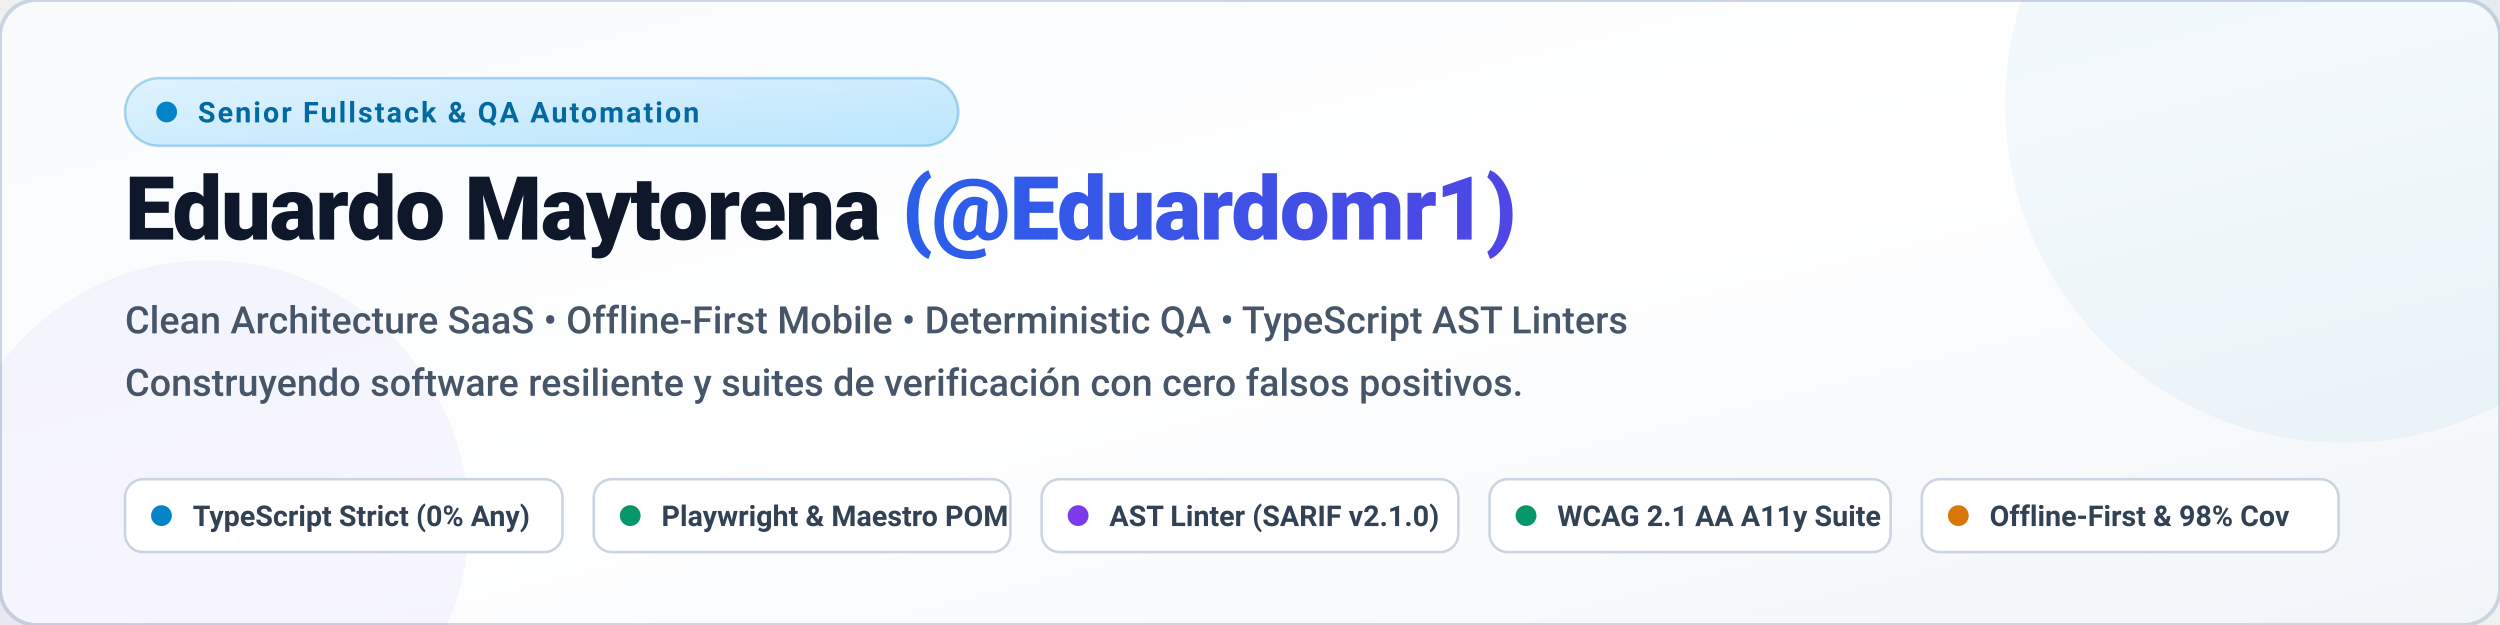
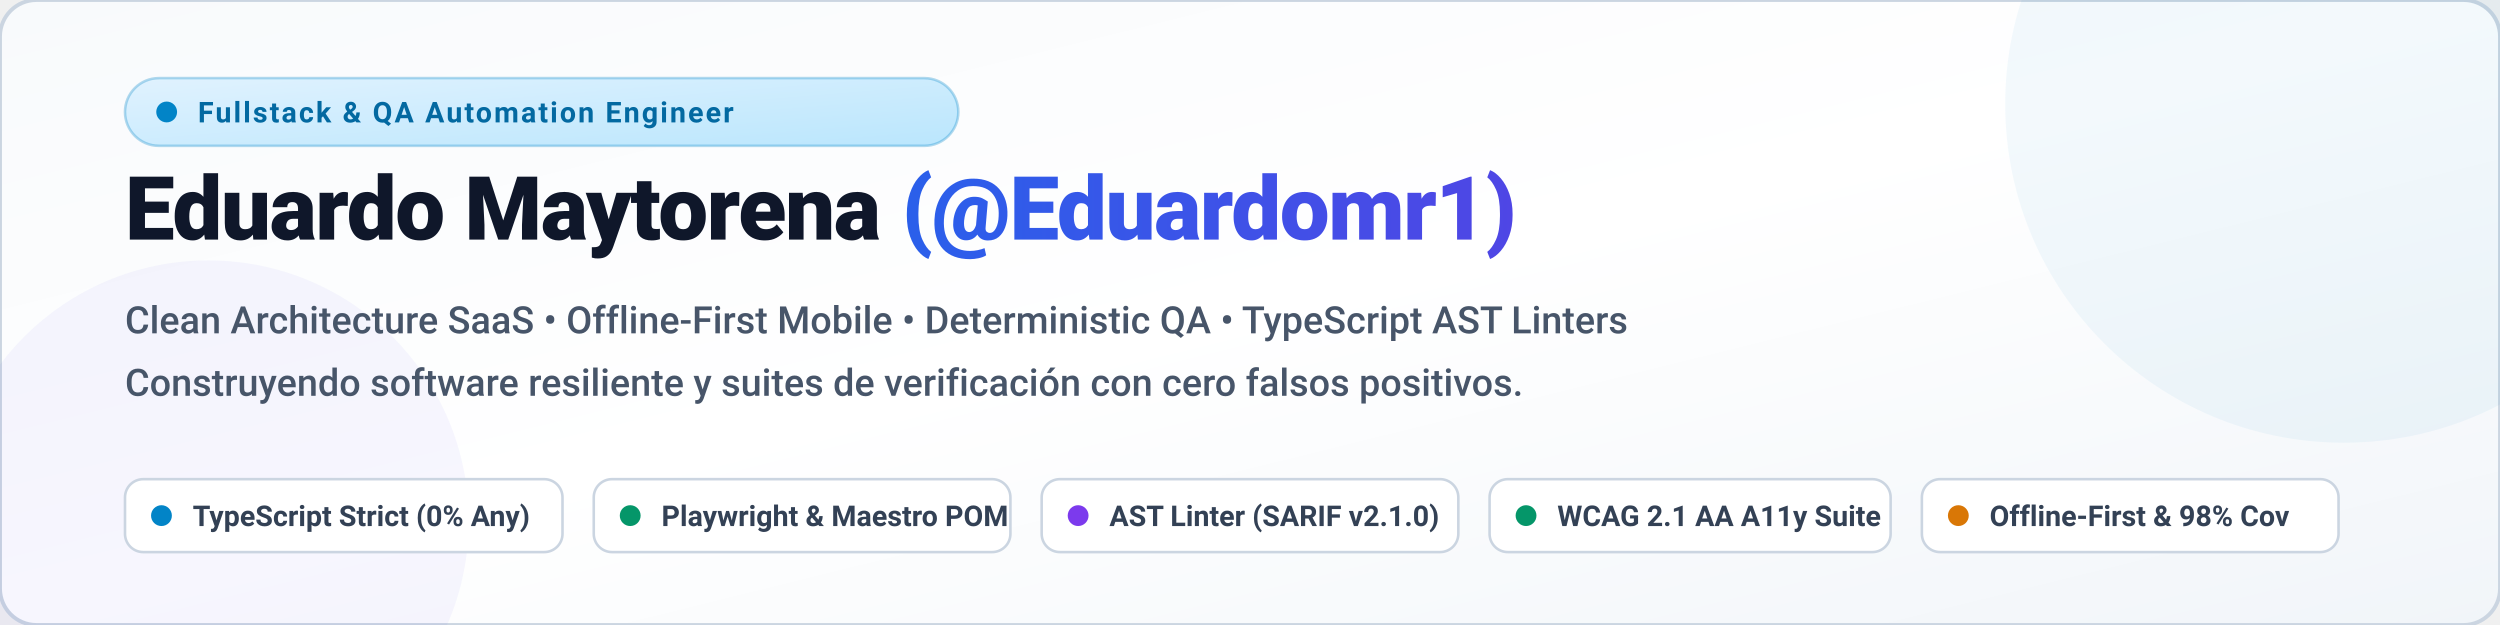
<svg xmlns="http://www.w3.org/2000/svg" viewBox="0 0 960 240" width="100%" height="240" fill="none">
  <defs>
    <linearGradient id="bg-grad-light" x1="0%" y1="0%" x2="100%" y2="100%">
      <stop offset="0%" stop-color="#f8fafc" />
      <stop offset="50%" stop-color="#ffffff" />
      <stop offset="100%" stop-color="#f1f5f9" />
    </linearGradient>
    <linearGradient id="accent-cyan-blue-light" x1="0%" y1="0%" x2="100%" y2="0%">
      <stop offset="0%" stop-color="#0284c7" />
      <stop offset="50%" stop-color="#2563eb" />
      <stop offset="100%" stop-color="#4f46e5" />
    </linearGradient>
    <linearGradient id="badge-pill-light" x1="0%" y1="0%" x2="100%" y2="100%">
      <stop offset="0%" stop-color="#e0f2fe" />
      <stop offset="100%" stop-color="#bae6fd" />
    </linearGradient>
  </defs>
  <style>
    .title-light { font-family: -apple-system, BlinkMacSystemFont, 'Segoe UI', Roboto, Helvetica, Arial, sans-serif; font-weight: 800; font-size: 34px; fill: #0f172a; letter-spacing: -0.5px; }
    .tagline-light { font-family: -apple-system, BlinkMacSystemFont, 'Segoe UI', Roboto, Helvetica, Arial, sans-serif; font-weight: 500; font-size: 14.5px; fill: #475569; }
    .pill-text-light { font-family: -apple-system, BlinkMacSystemFont, 'Segoe UI', Roboto, Helvetica, Arial, sans-serif; font-weight: 700; font-size: 11px; fill: #0369a1; letter-spacing: 0.8px; text-transform: uppercase; }
    .chip-text-light { font-family: -apple-system, BlinkMacSystemFont, 'Segoe UI', Roboto, Helvetica, Arial, sans-serif; font-weight: 600; font-size: 11px; fill: #334155; }
    .chip-dot-green { fill: #059669; }
    .chip-dot-blue { fill: #0284c7; }
    .chip-dot-purple { fill: #7c3aed; }
    .chip-dot-amber { fill: #d97706; }
  </style>
  <rect width="960" height="240" rx="14" fill="url(#bg-grad-light)" stroke="#cbd5e1" stroke-width="1.5" />
  <circle cx="900" cy="40" r="130" fill="#0284c7" opacity="0.05" />
  <circle cx="80" cy="200" r="100" fill="#4f46e5" opacity="0.05" />
  <g transform="translate(48, 30)">
    <rect width="320" height="26" rx="13" fill="url(#badge-pill-light)" stroke="#0284c7" stroke-opacity="0.3" stroke-width="1" />
    <circle cx="16" cy="13" r="4" fill="#0284c7" />
-     <text x="28" y="17" class="pill-text-light">Senior Fullstack &amp; QA Automation</text>
+     <text x="28" y="17" class="pill-text-light">Fullstack &amp; QA Automation Engineer</text>
  </g>
  <g transform="translate(48, 92)">
    <text x="0" y="0" class="title-light">Eduardo Maytorena <tspan fill="url(#accent-cyan-blue-light)">(@Eduardomr1)</tspan>
    </text>
  </g>
  <g transform="translate(48, 128)">
    <text x="0" y="0" class="tagline-light">Clean Architecture SaaS  •  Offline-First Mobile  •  Deterministic QA  •  TypeScript AST Linters</text>
    <text x="0" y="24" class="tagline-light">Construyendo software resiliente y suites de verificación con cero falsos positivos.</text>
  </g>
  <g transform="translate(48, 184)">
    <rect x="0" y="0" width="168" height="28" rx="7" fill="#ffffff" stroke="#cbd5e1" stroke-width="1" />
    <circle cx="14" cy="14" r="4" class="chip-dot-blue" />
    <text x="26" y="18" class="chip-text-light">TypeScript Strict (0% Any)</text>
    <rect x="180" y="0" width="160" height="28" rx="7" fill="#ffffff" stroke="#cbd5e1" stroke-width="1" />
    <circle cx="194" cy="14" r="4" class="chip-dot-green" />
    <text x="206" y="18" class="chip-text-light">Playwright &amp; Maestro POM</text>
    <rect x="352" y="0" width="160" height="28" rx="7" fill="#ffffff" stroke="#cbd5e1" stroke-width="1" />
    <circle cx="366" cy="14" r="4" class="chip-dot-purple" />
    <text x="378" y="18" class="chip-text-light">AST Linter (SARIF v2.1.0)</text>
    <rect x="524" y="0" width="154" height="28" rx="7" fill="#ffffff" stroke="#cbd5e1" stroke-width="1" />
    <circle cx="538" cy="14" r="4" class="chip-dot-green" />
    <text x="550" y="18" class="chip-text-light">WCAG 2.1 AA A11y Suite</text>
    <rect x="690" y="0" width="160" height="28" rx="7" fill="#ffffff" stroke="#cbd5e1" stroke-width="1" />
    <circle cx="704" cy="14" r="4" class="chip-dot-amber" />
    <text x="716" y="18" class="chip-text-light">Offline-First &amp; 98% Cov</text>
  </g>
</svg>
